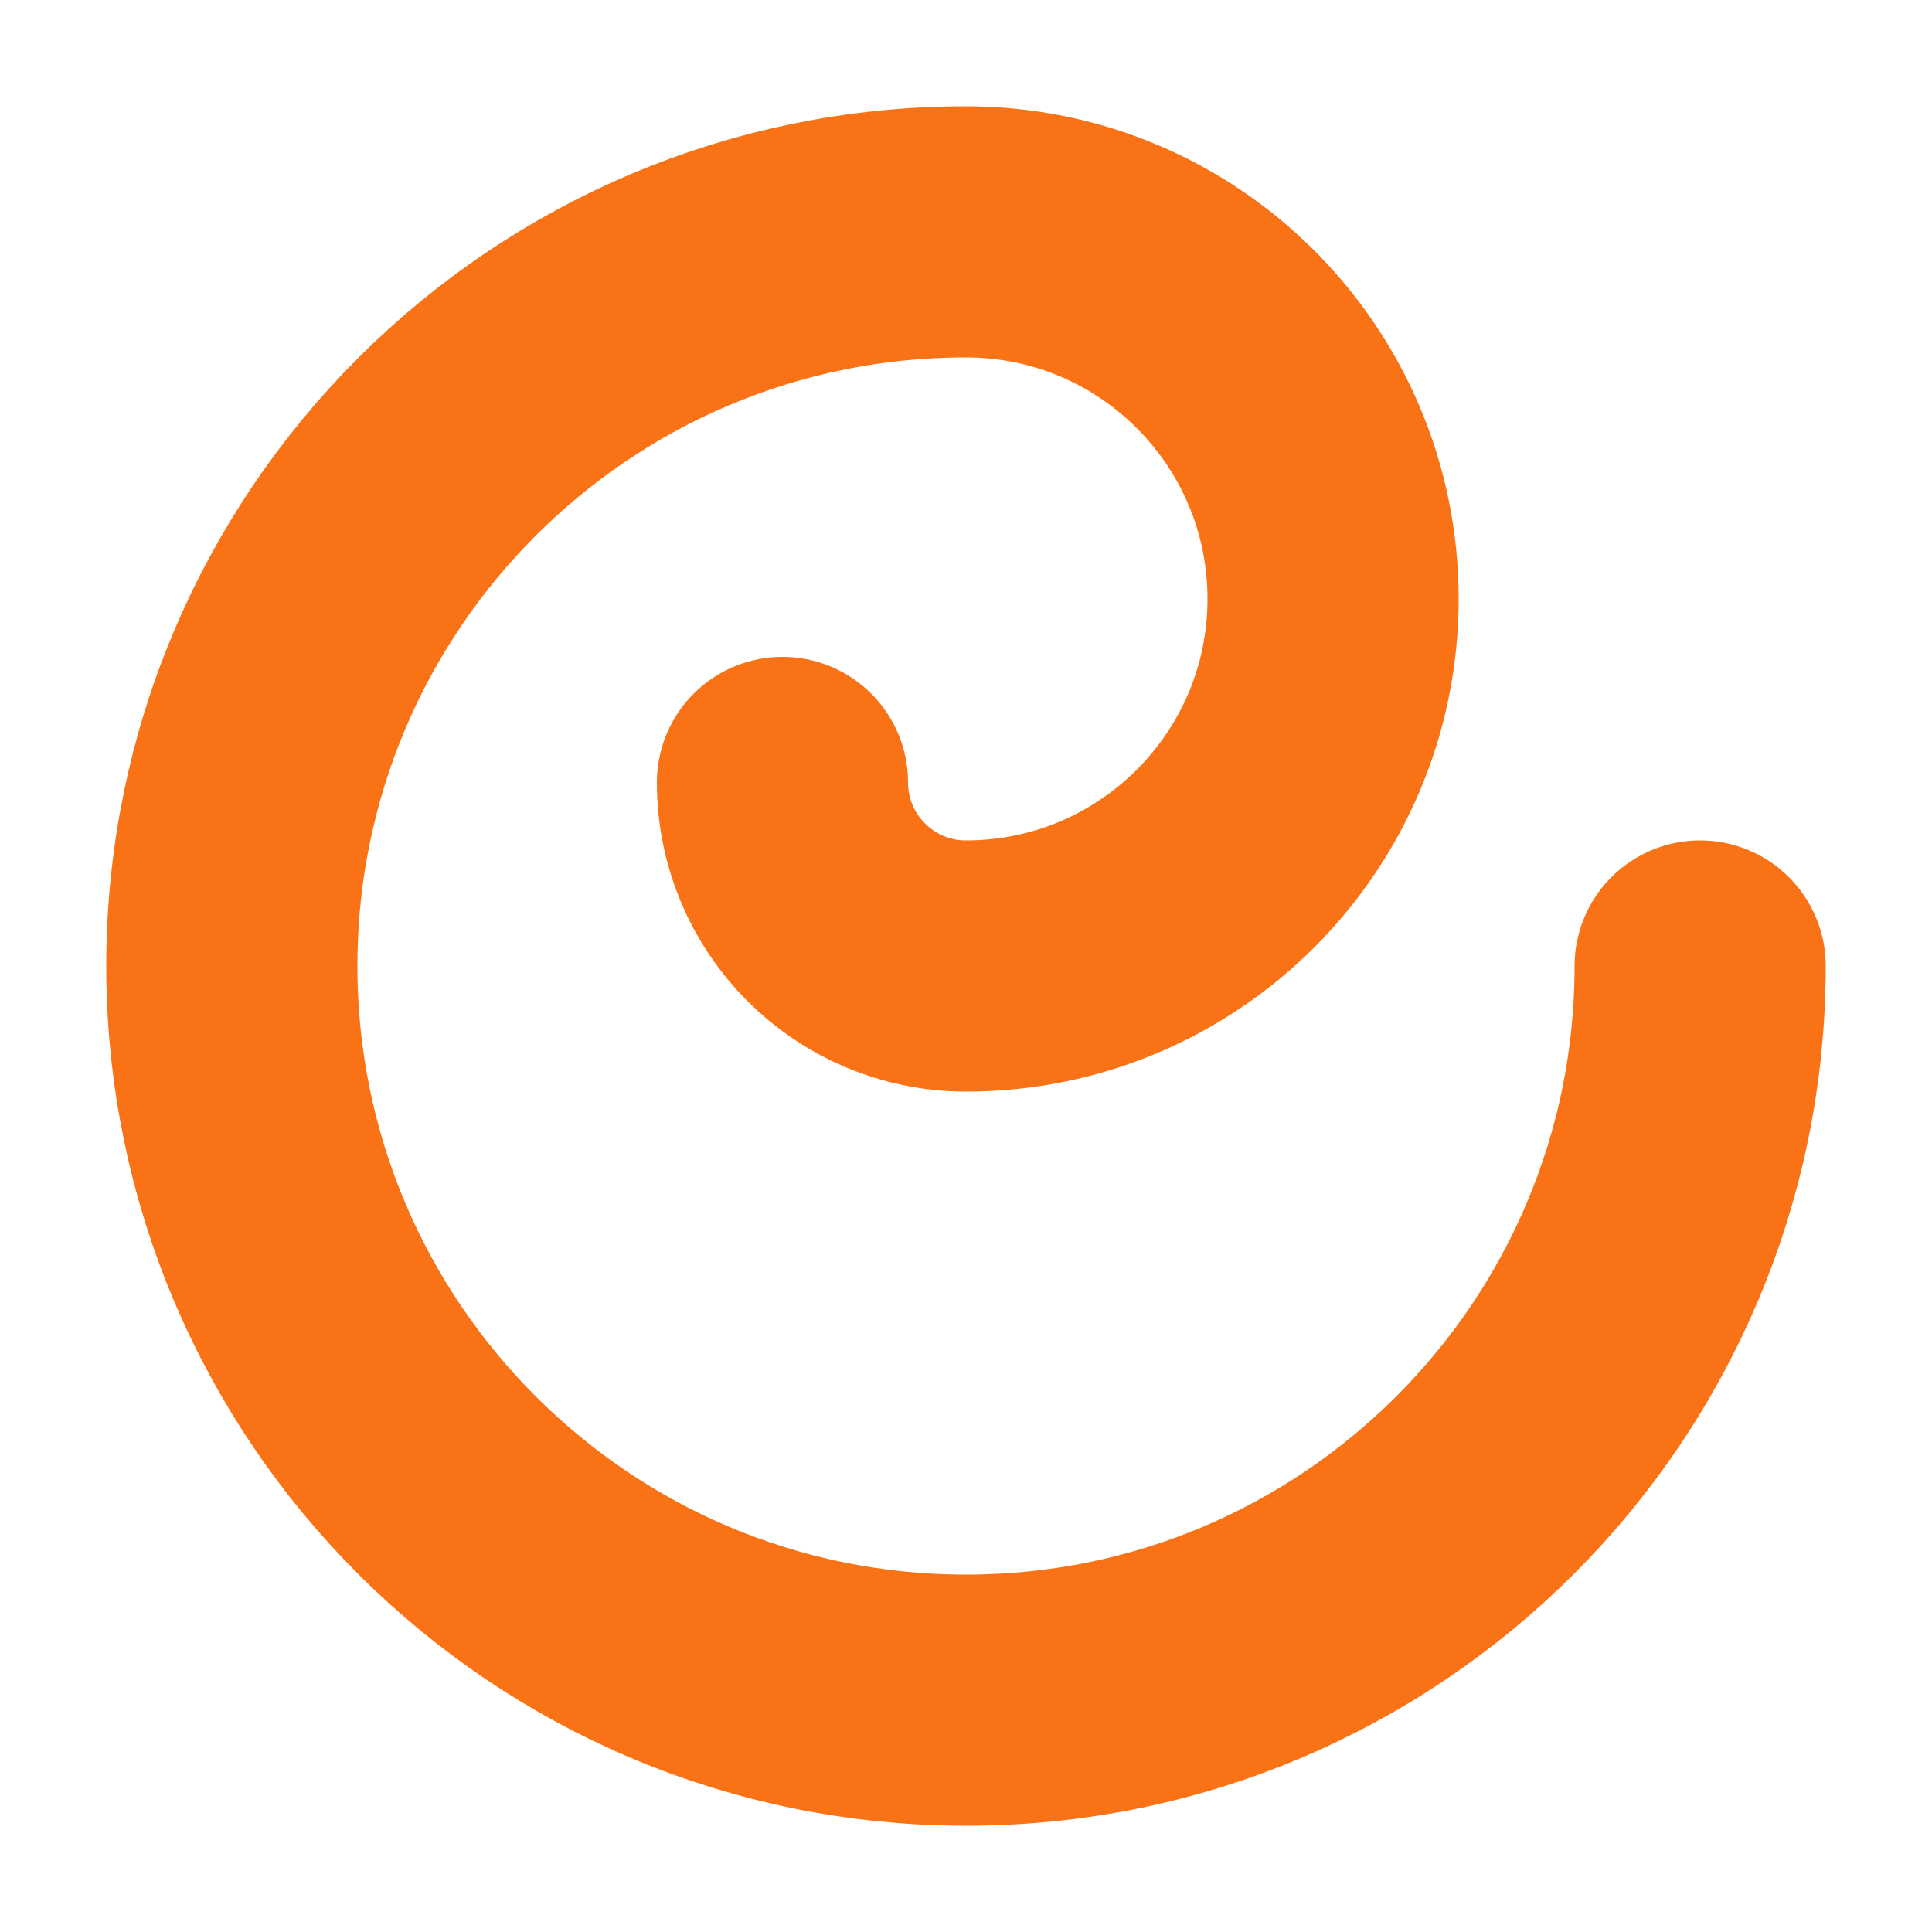
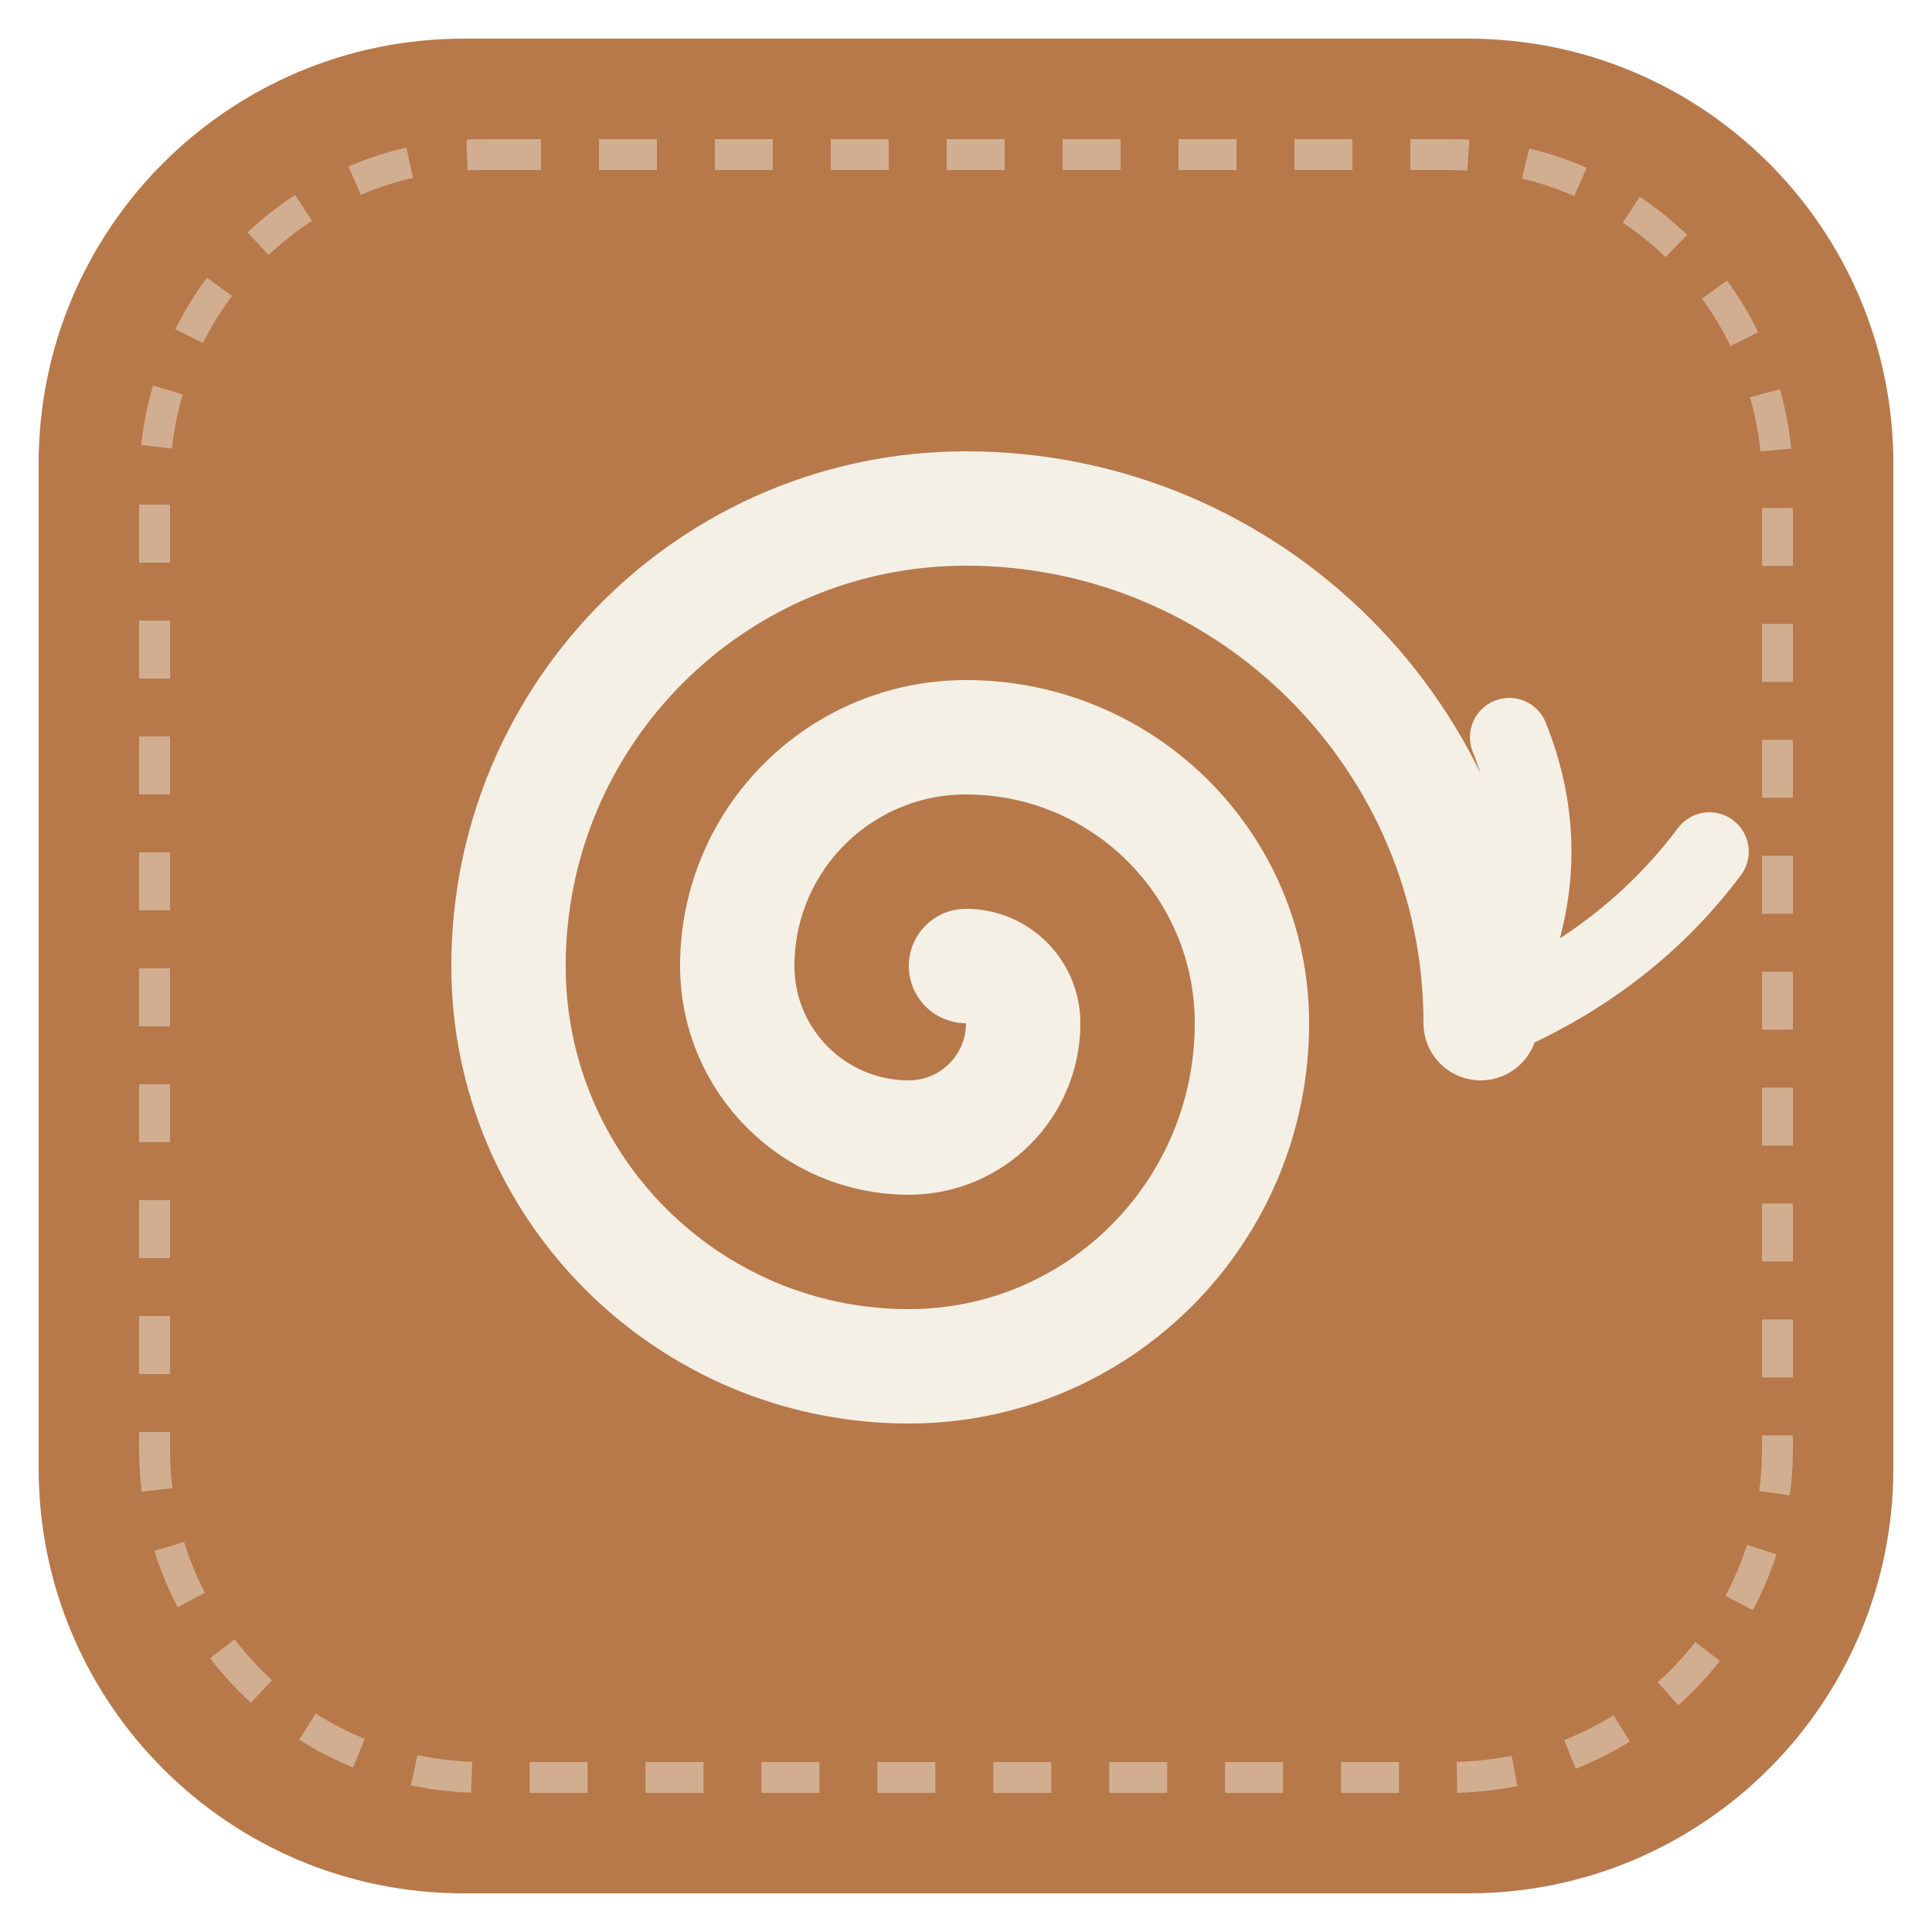
<svg xmlns="http://www.w3.org/2000/svg" viewBox="0 0 100 100">
-   <path d="M88 50 A38 38 0 1 1 50 12 A19 19 0 0 1 50 50 A9.5 9.5 0 0 1 40.5 40.5" fill="none" stroke="#f97316" stroke-width="13" stroke-linecap="round" stroke-linejoin="round" />
+   <rect x="2" y="2" width="96" height="96" rx="22" fill="#B7794A" />
+   <rect x="8" y="8" width="84" height="84" rx="17" fill="none" stroke="#F5F0E6" stroke-opacity="0.45" stroke-width="1.6" stroke-dasharray="3 3" />
+   <g transform="translate(50 50) scale(0.74) translate(-50 -50)">
+     <path d="M50 50 a4 4 0 0 1 4 4 a8 8 0 0 1 -8 8 a12 12 0 0 1 -12 -12 a16 16 0 0 1 16 -16 a20 20 0 0 1 20 20 a24 24 0 0 1 -24 24 a28 28 0 0 1 -28 -28 a32 32 0 0 1 32 -32 a36 36 0 0 1 36 36" fill="none" stroke="#F5F0E6" stroke-width="8" stroke-linecap="round" />
+     <path d="M86 54 q6 -10 2 -20 M86 54 q10 -4 16 -12" fill="none" stroke="#F5F0E6" stroke-width="5.5" stroke-linecap="round" />
+   </g>
</svg>
